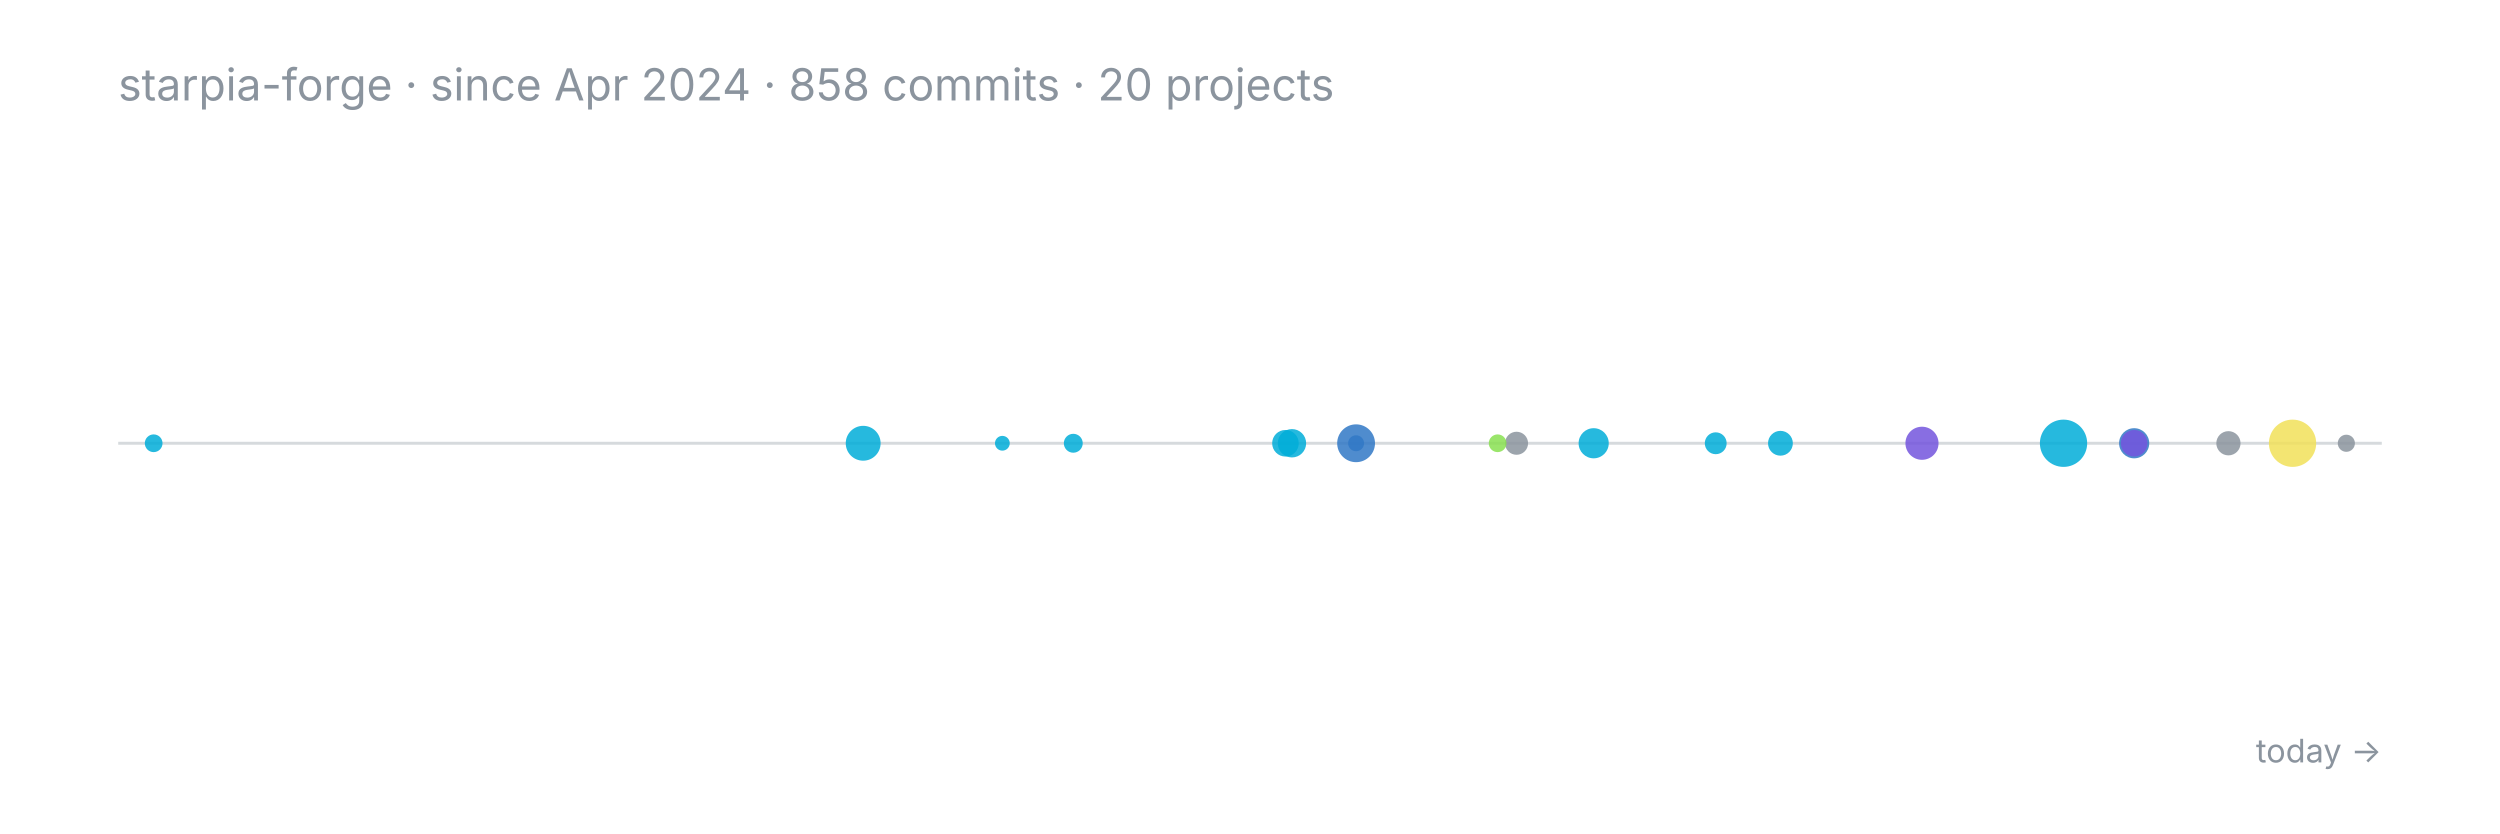
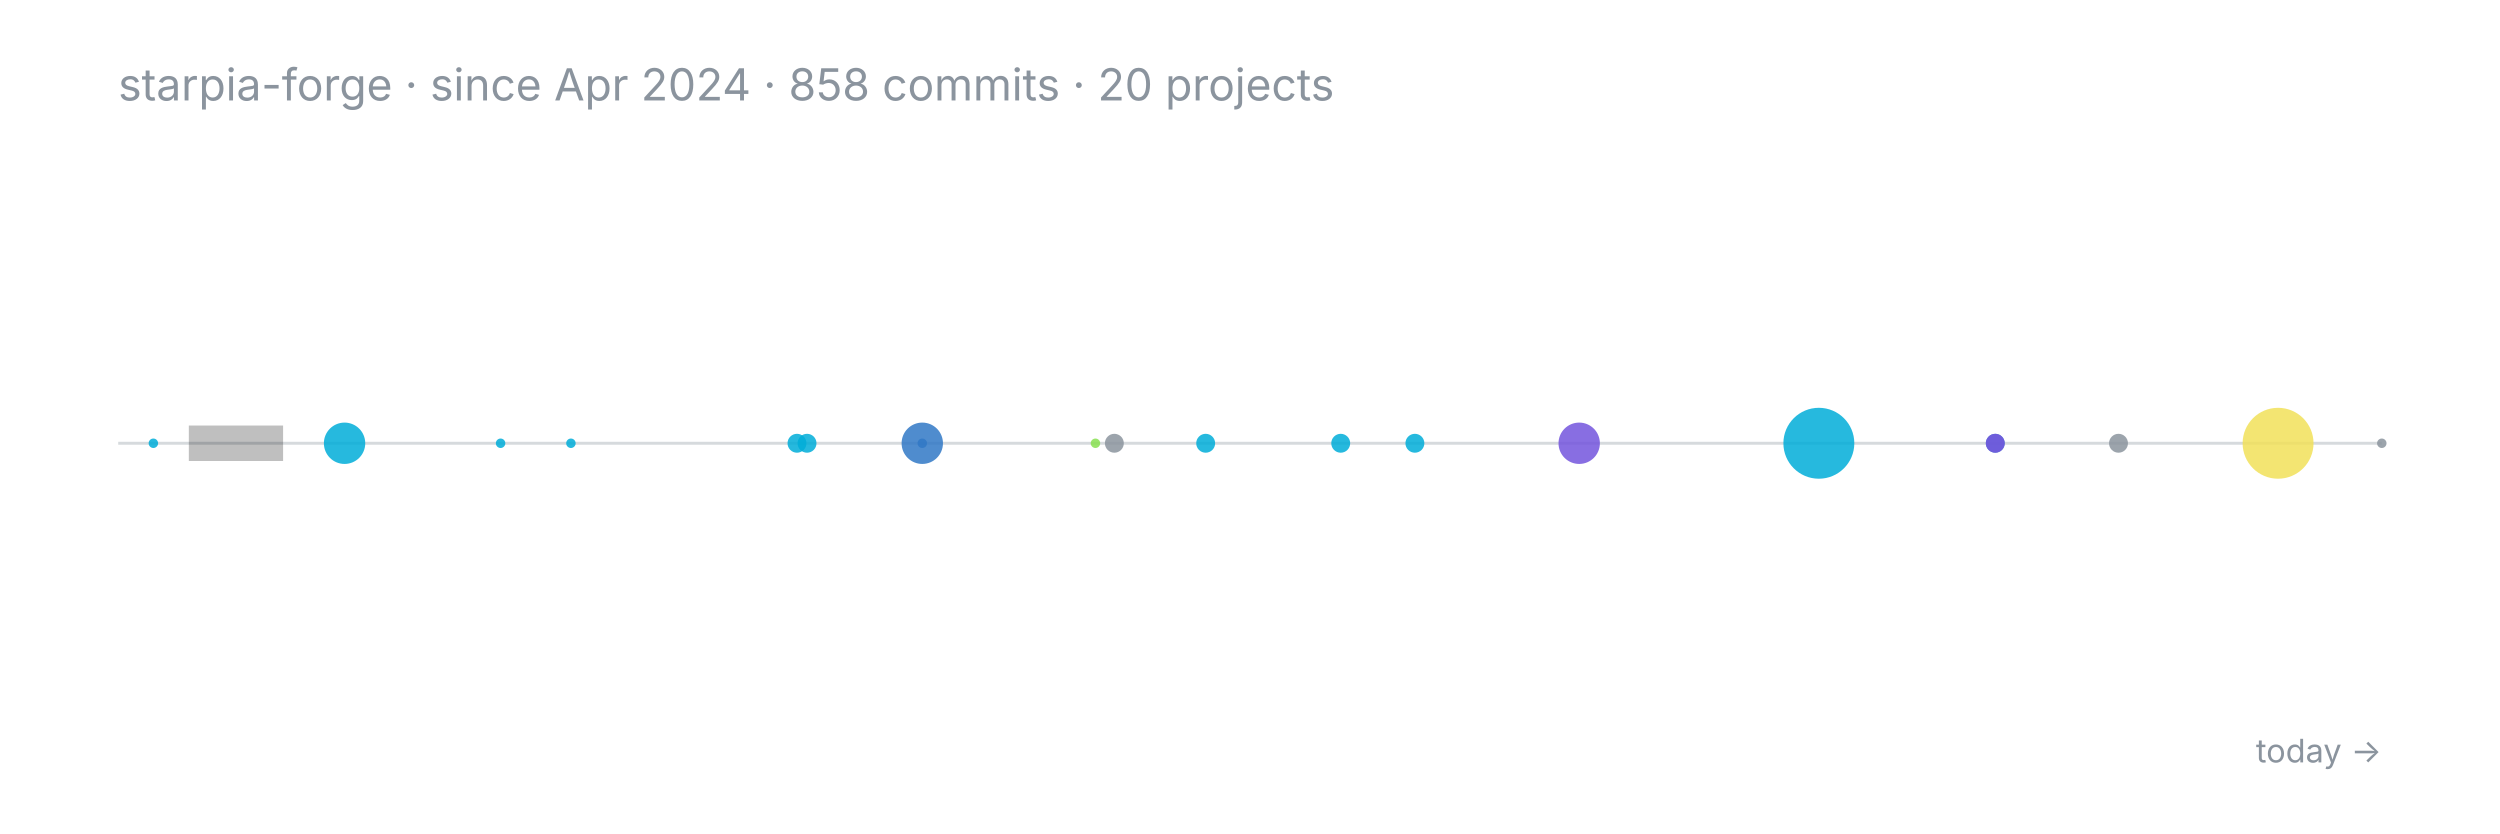
<svg xmlns="http://www.w3.org/2000/svg" width="100%" viewBox="0 0 846 282" role="img" aria-label="Milky Way of starpia-forge: 858 commits across 20 projects since Apr 2024">
  <g font-family="Inter,system-ui,sans-serif" fill="#8b949e">
    <text x="40" y="34" font-size="15">starpia-forge · since Apr 2024 · 858 commits · 20 projects</text>
  </g>
  <line x1="40" y1="150" x2="806" y2="150" stroke="#8b949e" stroke-opacity=".35" />
-   <circle cx="698.3" cy="150" r="8" fill="#00ADD8" fill-opacity=".85" />
-   <circle cx="775.8" cy="150" r="8" fill="#f1e05a" fill-opacity=".85" />
-   <circle cx="458.9" cy="150" r="6.4" fill="#3178c6" fill-opacity=".85" />
-   <circle cx="292.1" cy="150" r="5.9" fill="#00ADD8" fill-opacity=".85" />
-   <circle cx="650.4" cy="150" r="5.6" fill="#7355dd" fill-opacity=".85" />
-   <circle cx="539.3" cy="150" r="5.1" fill="#00ADD8" fill-opacity=".85" />
-   <circle cx="722.2" cy="150" r="5.1" fill="#3178c6" fill-opacity=".85" />
-   <circle cx="437.2" cy="150" r="4.8" fill="#00ADD8" fill-opacity=".85" />
-   <circle cx="722.2" cy="150" r="4.5" fill="#7355dd" fill-opacity=".85" />
-   <circle cx="435" cy="150" r="4.5" fill="#00ADD8" fill-opacity=".85" />
-   <circle cx="602.5" cy="150" r="4.2" fill="#00ADD8" fill-opacity=".85" />
-   <circle cx="754.1" cy="150" r="4.1" fill="#8b949e" fill-opacity=".85" />
-   <circle cx="513.2" cy="150" r="3.9" fill="#8b949e" fill-opacity=".85" />
-   <circle cx="580.6" cy="150" r="3.7" fill="#00ADD8" fill-opacity=".85" />
-   <circle cx="363.2" cy="150" r="3.2" fill="#00ADD8" fill-opacity=".85" />
-   <circle cx="52" cy="150" r="3" fill="#00ADD8" fill-opacity=".85" />
-   <circle cx="506.8" cy="150" r="3" fill="#89e051" fill-opacity=".85" />
-   <circle cx="794" cy="150" r="2.9" fill="#8b949e" fill-opacity=".85" />
-   <circle cx="458.9" cy="150" r="2.7" fill="#3178c6" fill-opacity=".85" />
-   <circle cx="339.2" cy="150" r="2.5" fill="#00ADD8" fill-opacity=".85" />
+   <rect x="63.9" y="144" width="31.9" height="12" fill="#000" fill-opacity=".25" />
+   <circle cx="615.5" cy="150" r="12" fill="#00ADD8" fill-opacity=".85" />
+   <circle cx="770.9" cy="150" r="12" fill="#f1e05a" fill-opacity=".85" />
+   <circle cx="312.1" cy="150" r="7" fill="#3178c6" fill-opacity=".85" />
+   <circle cx="116.6" cy="150" r="7" fill="#00ADD8" fill-opacity=".85" />
+   <circle cx="534.4" cy="150" r="7" fill="#7355dd" fill-opacity=".85" />
+   <circle cx="408" cy="150" r="3.2" fill="#00ADD8" fill-opacity=".85" />
+   <circle cx="675.2" cy="150" r="3.2" fill="#3178c6" fill-opacity=".85" />
+   <circle cx="273.1" cy="150" r="3.2" fill="#00ADD8" fill-opacity=".85" />
+   <circle cx="675.2" cy="150" r="3.2" fill="#7355dd" fill-opacity=".85" />
+   <circle cx="269.7" cy="150" r="3.2" fill="#00ADD8" fill-opacity=".85" />
+   <circle cx="478.8" cy="150" r="3.2" fill="#00ADD8" fill-opacity=".85" />
+   <circle cx="716.9" cy="150" r="3.2" fill="#8b949e" fill-opacity=".85" />
+   <circle cx="377.1" cy="150" r="3.2" fill="#8b949e" fill-opacity=".85" />
+   <circle cx="453.7" cy="150" r="3.2" fill="#00ADD8" fill-opacity=".85" />
+   <circle cx="193.2" cy="150" r="1.6" fill="#00ADD8" fill-opacity=".85" />
+   <circle cx="51.9" cy="150" r="1.6" fill="#00ADD8" fill-opacity=".85" />
+   <circle cx="370.7" cy="150" r="1.6" fill="#89e051" fill-opacity=".85" />
+   <circle cx="806" cy="150" r="1.6" fill="#8b949e" fill-opacity=".85" />
+   <circle cx="312.1" cy="150" r="1.6" fill="#3178c6" fill-opacity=".85" />
+   <circle cx="169.4" cy="150" r="1.6" fill="#00ADD8" fill-opacity=".85" />
  <text x="806" y="258" font-family="Inter,system-ui,sans-serif" font-size="11" fill="#8b949e" text-anchor="end">today →</text>
</svg>
